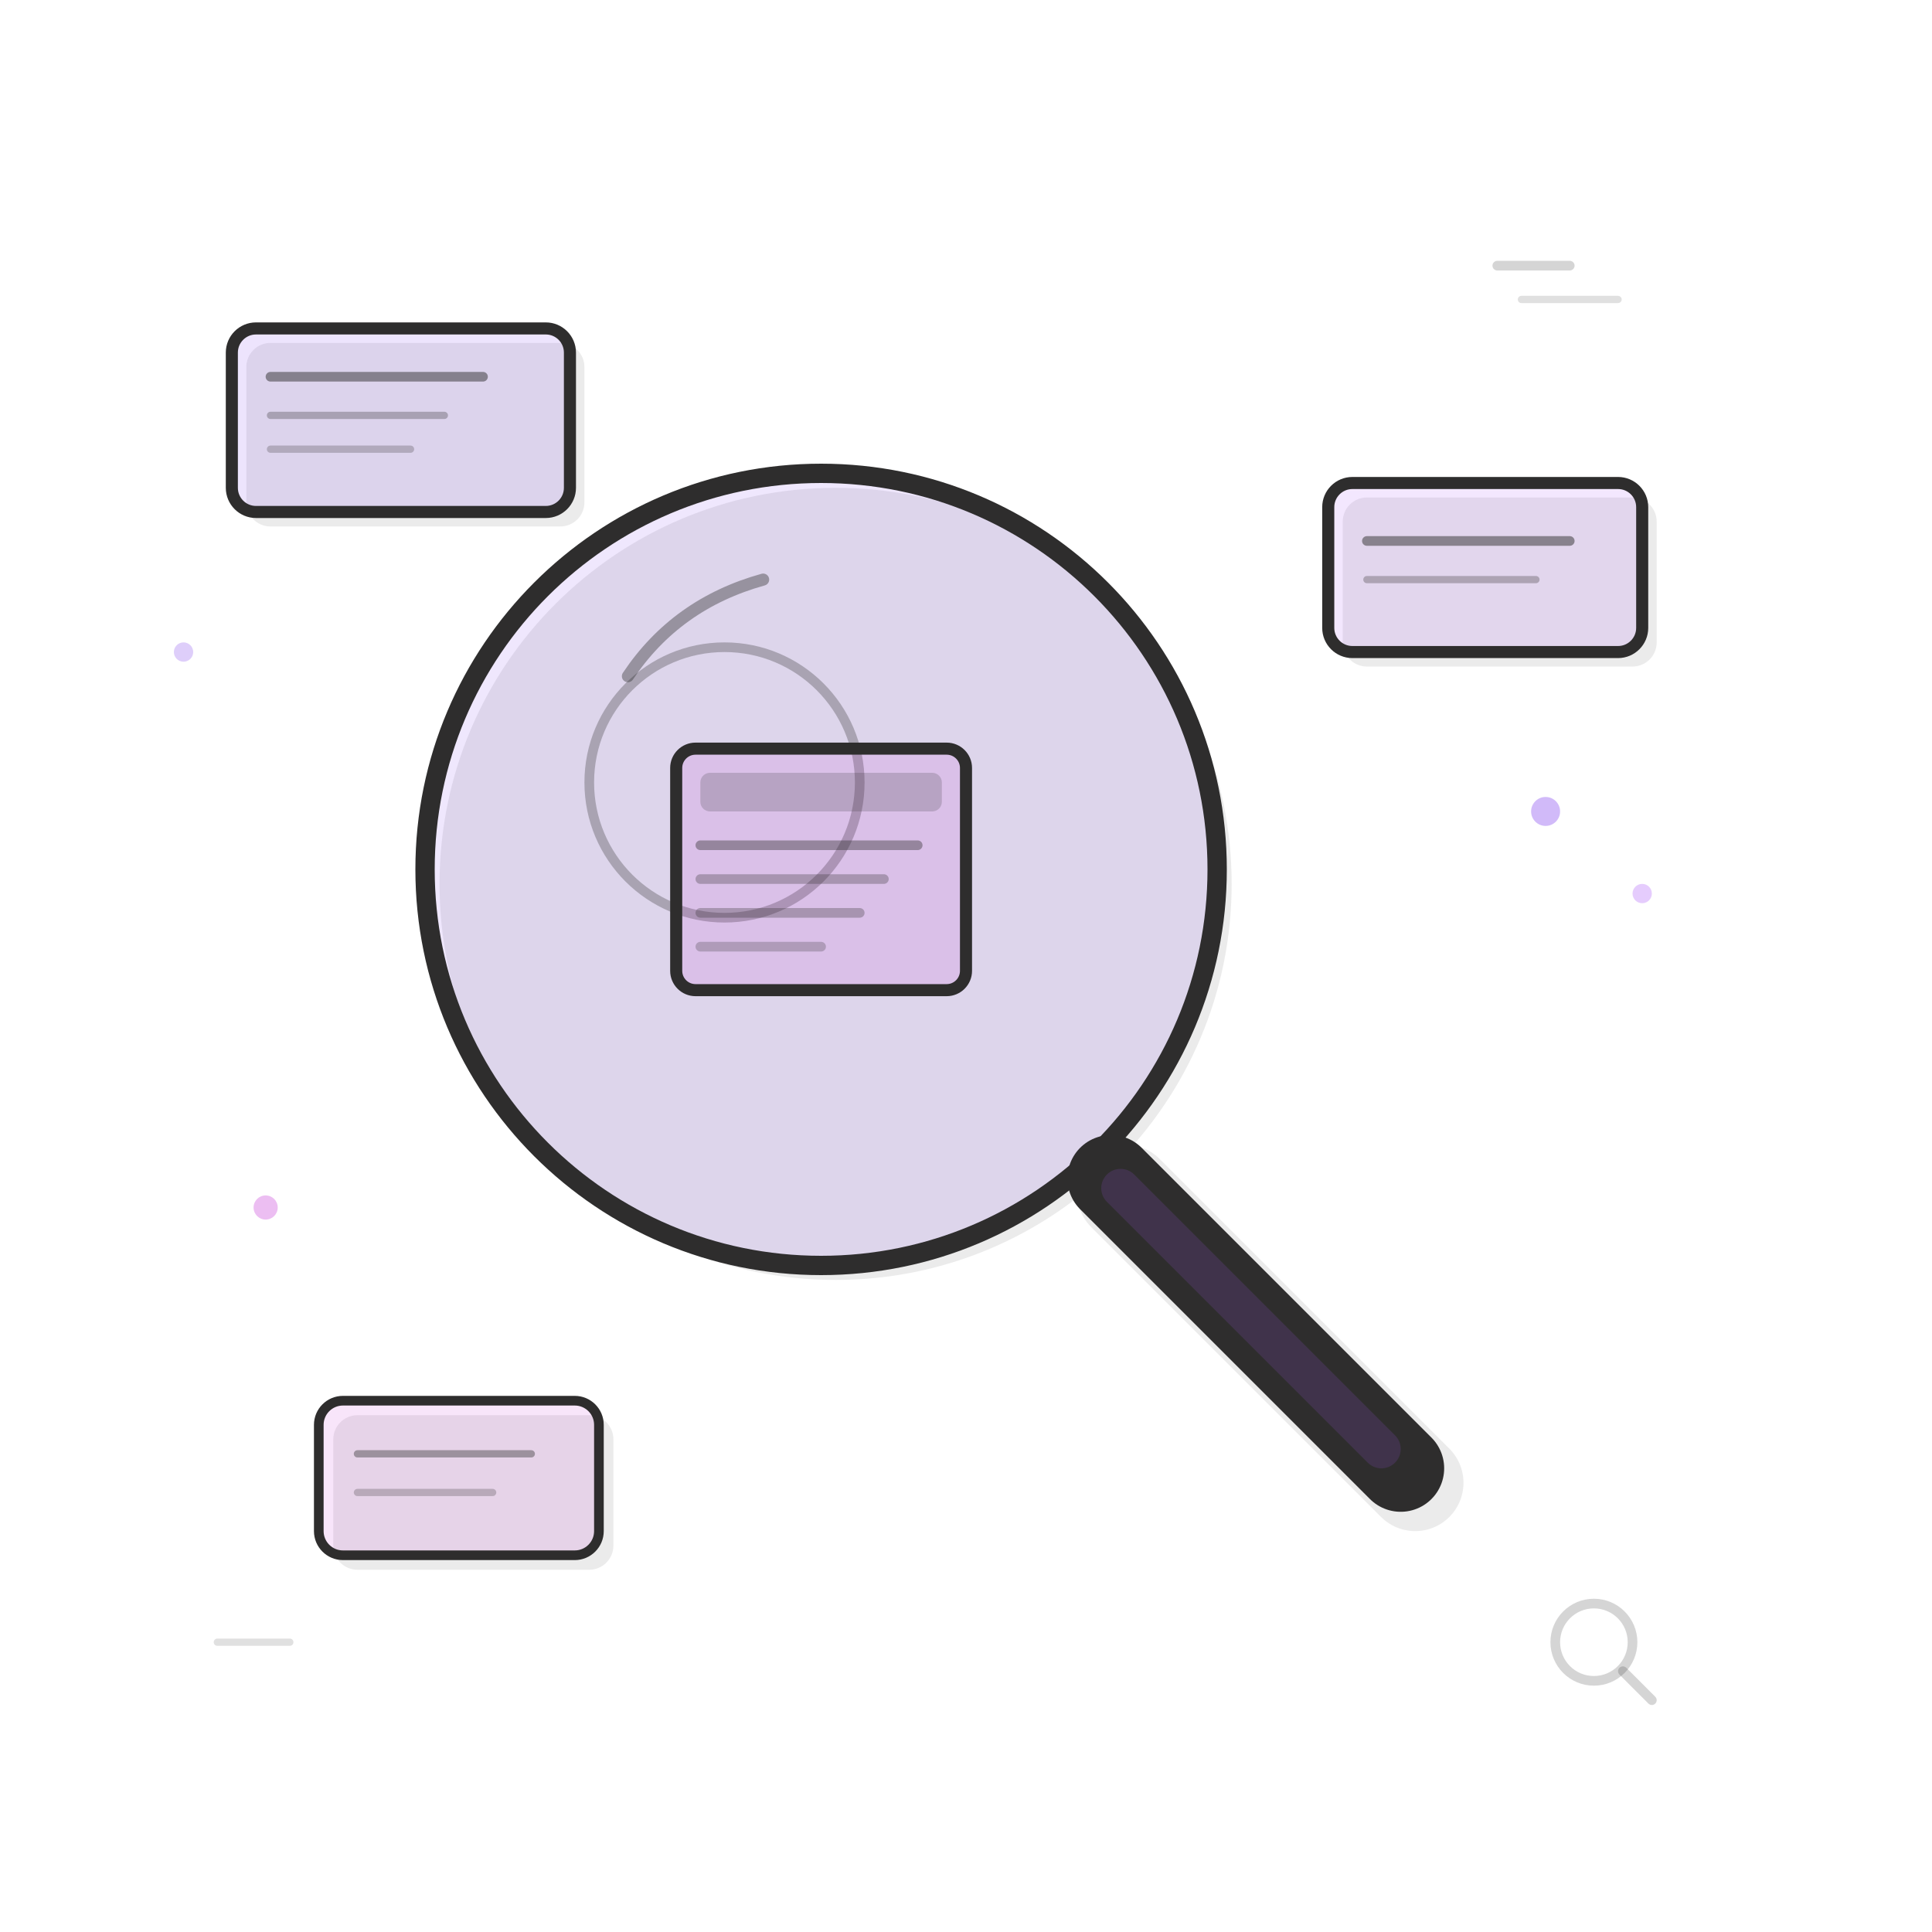
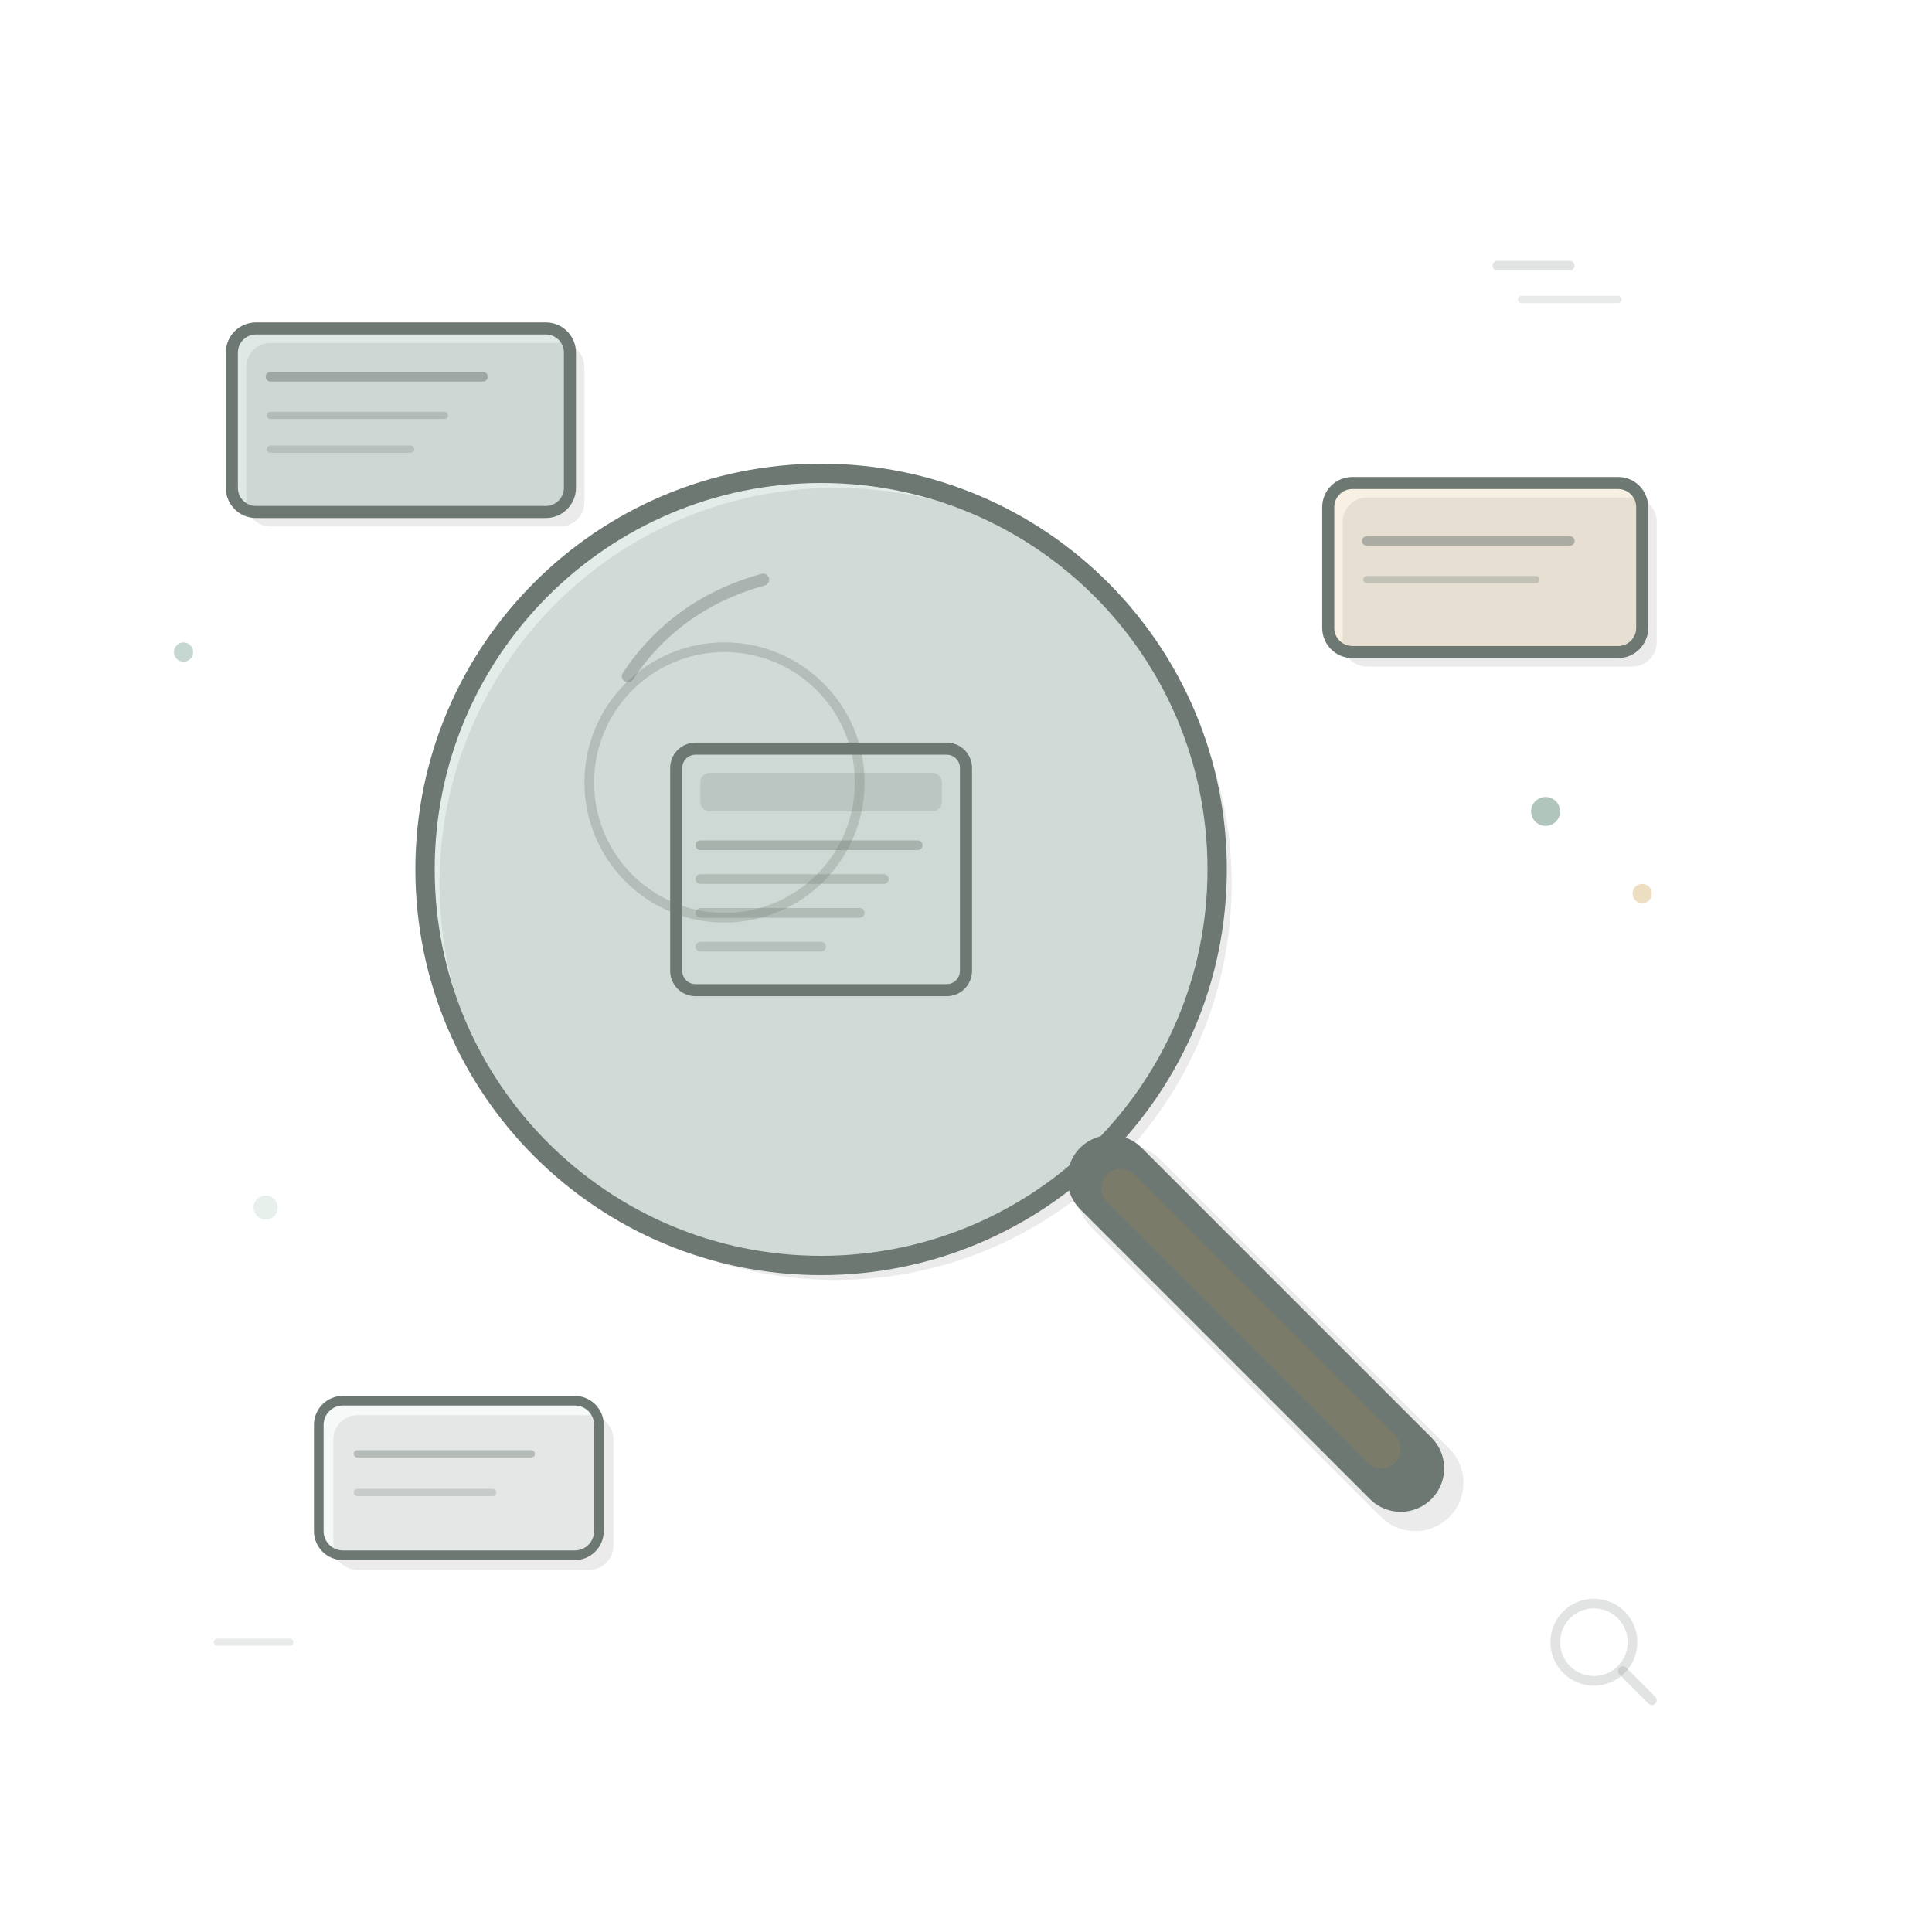
<svg xmlns="http://www.w3.org/2000/svg" viewBox="0 0 400 400" fill="none">
  <circle cx="173" cy="183" r="82" fill="#000" opacity="0.08" />
-   <circle cx="170" cy="180" r="82" stroke="#2E2D2D" stroke-width="4" fill="#7C3AED" fill-opacity="0.12" />
-   <circle cx="150" cy="162" r="28" stroke="#2E2D2D" stroke-width="2" fill="none" opacity="0.3" />
-   <path d="M130 140 Q140 125 158 120" stroke="#2E2D2D" stroke-width="2.5" fill="none" stroke-linecap="round" opacity="0.4" />
+   <circle cx="170" cy="180" r="82" stroke="#6E7872" stroke-width="4" fill="#1D5C43" fill-opacity="0.12" />
+   <circle cx="150" cy="162" r="28" stroke="#6E7872" stroke-width="2" fill="none" opacity="0.3" />
+   <path d="M130 140 Q140 125 158 120" stroke="#6E7872" stroke-width="2.5" fill="none" stroke-linecap="round" opacity="0.4" />
  <line x1="233" y1="247" x2="293" y2="307" stroke="#000" stroke-width="20" stroke-linecap="round" opacity="0.08" />
-   <line x1="230" y1="244" x2="290" y2="304" stroke="#2E2D2D" stroke-width="18" stroke-linecap="round" />
-   <line x1="232" y1="246" x2="286" y2="300" stroke="#A855F7" stroke-width="8" stroke-linecap="round" opacity="0.15" />
-   <rect x="140" y="155" width="60" height="50" rx="4" stroke="#2E2D2D" stroke-width="2.5" fill="#C026D3" fill-opacity="0.12" />
-   <rect x="145" y="160" width="50" height="8" rx="2" fill="#2E2D2D" opacity="0.2" />
-   <line x1="145" y1="175" x2="190" y2="175" stroke="#2E2D2D" stroke-width="2" stroke-linecap="round" opacity="0.4" />
-   <line x1="145" y1="182" x2="183" y2="182" stroke="#2E2D2D" stroke-width="2" stroke-linecap="round" opacity="0.3" />
-   <line x1="145" y1="189" x2="178" y2="189" stroke="#2E2D2D" stroke-width="2" stroke-linecap="round" opacity="0.3" />
-   <line x1="145" y1="196" x2="170" y2="196" stroke="#2E2D2D" stroke-width="2" stroke-linecap="round" opacity="0.25" />
+   <line x1="230" y1="244" x2="290" y2="304" stroke="#6E7872" stroke-width="18" stroke-linecap="round" />
+   <line x1="232" y1="246" x2="286" y2="300" stroke="#C39033" stroke-width="8" stroke-linecap="round" opacity="0.15" />
+   <rect x="140" y="155" width="60" height="50" rx="4" stroke="#6E7872" stroke-width="2.5" fill="#AFCDBB" fill-opacity="0.12" />
+   <rect x="145" y="160" width="50" height="8" rx="2" fill="#6E7872" opacity="0.2" />
+   <line x1="145" y1="175" x2="190" y2="175" stroke="#6E7872" stroke-width="2" stroke-linecap="round" opacity="0.4" />
+   <line x1="145" y1="182" x2="183" y2="182" stroke="#6E7872" stroke-width="2" stroke-linecap="round" opacity="0.3" />
+   <line x1="145" y1="189" x2="178" y2="189" stroke="#6E7872" stroke-width="2" stroke-linecap="round" opacity="0.3" />
+   <line x1="145" y1="196" x2="170" y2="196" stroke="#6E7872" stroke-width="2" stroke-linecap="round" opacity="0.25" />
  <rect x="48" y="68" width="70" height="38" rx="5" fill="#000" opacity="0.08" transform="translate(3,3)" />
-   <rect x="48" y="68" width="70" height="38" rx="5" stroke="#2E2D2D" stroke-width="2.5" fill="#7C3AED" fill-opacity="0.14" />
-   <line x1="56" y1="78" x2="100" y2="78" stroke="#2E2D2D" stroke-width="2" stroke-linecap="round" opacity="0.5" />
-   <line x1="56" y1="86" x2="92" y2="86" stroke="#2E2D2D" stroke-width="1.5" stroke-linecap="round" opacity="0.3" />
-   <line x1="56" y1="93" x2="85" y2="93" stroke="#2E2D2D" stroke-width="1.5" stroke-linecap="round" opacity="0.25" />
+   <rect x="48" y="68" width="70" height="38" rx="5" stroke="#6E7872" stroke-width="2.5" fill="#1D5C43" fill-opacity="0.14" />
+   <line x1="56" y1="78" x2="100" y2="78" stroke="#6E7872" stroke-width="2" stroke-linecap="round" opacity="0.5" />
+   <line x1="56" y1="86" x2="92" y2="86" stroke="#6E7872" stroke-width="1.5" stroke-linecap="round" opacity="0.3" />
+   <line x1="56" y1="93" x2="85" y2="93" stroke="#6E7872" stroke-width="1.5" stroke-linecap="round" opacity="0.25" />
  <rect x="275" y="100" width="65" height="35" rx="5" fill="#000" opacity="0.08" transform="translate(3,3)" />
-   <rect x="275" y="100" width="65" height="35" rx="5" stroke="#2E2D2D" stroke-width="2.5" fill="#A855F7" fill-opacity="0.14" />
-   <line x1="283" y1="112" x2="325" y2="112" stroke="#2E2D2D" stroke-width="2" stroke-linecap="round" opacity="0.5" />
-   <line x1="283" y1="120" x2="318" y2="120" stroke="#2E2D2D" stroke-width="1.5" stroke-linecap="round" opacity="0.3" />
+   <rect x="275" y="100" width="65" height="35" rx="5" stroke="#6E7872" stroke-width="2.5" fill="#C39033" fill-opacity="0.14" />
+   <line x1="283" y1="112" x2="325" y2="112" stroke="#6E7872" stroke-width="2" stroke-linecap="round" opacity="0.5" />
+   <line x1="283" y1="120" x2="318" y2="120" stroke="#6E7872" stroke-width="1.5" stroke-linecap="round" opacity="0.3" />
  <rect x="66" y="290" width="58" height="32" rx="5" fill="#000" opacity="0.08" transform="translate(3,3)" />
-   <rect x="66" y="290" width="58" height="32" rx="5" stroke="#2E2D2D" stroke-width="2" fill="#C026D3" fill-opacity="0.12" />
-   <line x1="74" y1="301" x2="110" y2="301" stroke="#2E2D2D" stroke-width="1.5" stroke-linecap="round" opacity="0.4" />
-   <line x1="74" y1="309" x2="102" y2="309" stroke="#2E2D2D" stroke-width="1.5" stroke-linecap="round" opacity="0.25" />
-   <circle cx="320" cy="168" r="3" fill="#7C3AED" opacity="0.35" />
-   <circle cx="340" cy="185" r="2" fill="#A855F7" opacity="0.3" />
-   <circle cx="55" cy="250" r="2.5" fill="#C026D3" opacity="0.3" />
-   <circle cx="38" cy="135" r="2" fill="#7C3AED" opacity="0.25" />
-   <line x1="310" y1="55" x2="325" y2="55" stroke="#2E2D2D" stroke-width="2" stroke-linecap="round" opacity="0.2" />
-   <line x1="315" y1="62" x2="335" y2="62" stroke="#2E2D2D" stroke-width="1.5" stroke-linecap="round" opacity="0.15" />
-   <line x1="45" y1="340" x2="60" y2="340" stroke="#2E2D2D" stroke-width="1.5" stroke-linecap="round" opacity="0.15" />
-   <circle cx="330" cy="340" r="8" stroke="#2E2D2D" stroke-width="2" fill="none" opacity="0.2" />
-   <line x1="336" y1="346" x2="342" y2="352" stroke="#2E2D2D" stroke-width="2" stroke-linecap="round" opacity="0.2" />
+   <rect x="66" y="290" width="58" height="32" rx="5" stroke="#6E7872" stroke-width="2" fill="#AFCDBB" fill-opacity="0.12" />
+   <line x1="74" y1="301" x2="110" y2="301" stroke="#6E7872" stroke-width="1.5" stroke-linecap="round" opacity="0.4" />
+   <line x1="74" y1="309" x2="102" y2="309" stroke="#6E7872" stroke-width="1.5" stroke-linecap="round" opacity="0.25" />
+   <circle cx="320" cy="168" r="3" fill="#1D5C43" opacity="0.35" />
+   <circle cx="340" cy="185" r="2" fill="#C39033" opacity="0.3" />
+   <circle cx="55" cy="250" r="2.5" fill="#AFCDBB" opacity="0.3" />
+   <circle cx="38" cy="135" r="2" fill="#1D5C43" opacity="0.25" />
+   <line x1="310" y1="55" x2="325" y2="55" stroke="#6E7872" stroke-width="2" stroke-linecap="round" opacity="0.2" />
+   <line x1="315" y1="62" x2="335" y2="62" stroke="#6E7872" stroke-width="1.5" stroke-linecap="round" opacity="0.15" />
+   <line x1="45" y1="340" x2="60" y2="340" stroke="#6E7872" stroke-width="1.5" stroke-linecap="round" opacity="0.15" />
+   <circle cx="330" cy="340" r="8" stroke="#6E7872" stroke-width="2" fill="none" opacity="0.2" />
+   <line x1="336" y1="346" x2="342" y2="352" stroke="#6E7872" stroke-width="2" stroke-linecap="round" opacity="0.2" />
</svg>
